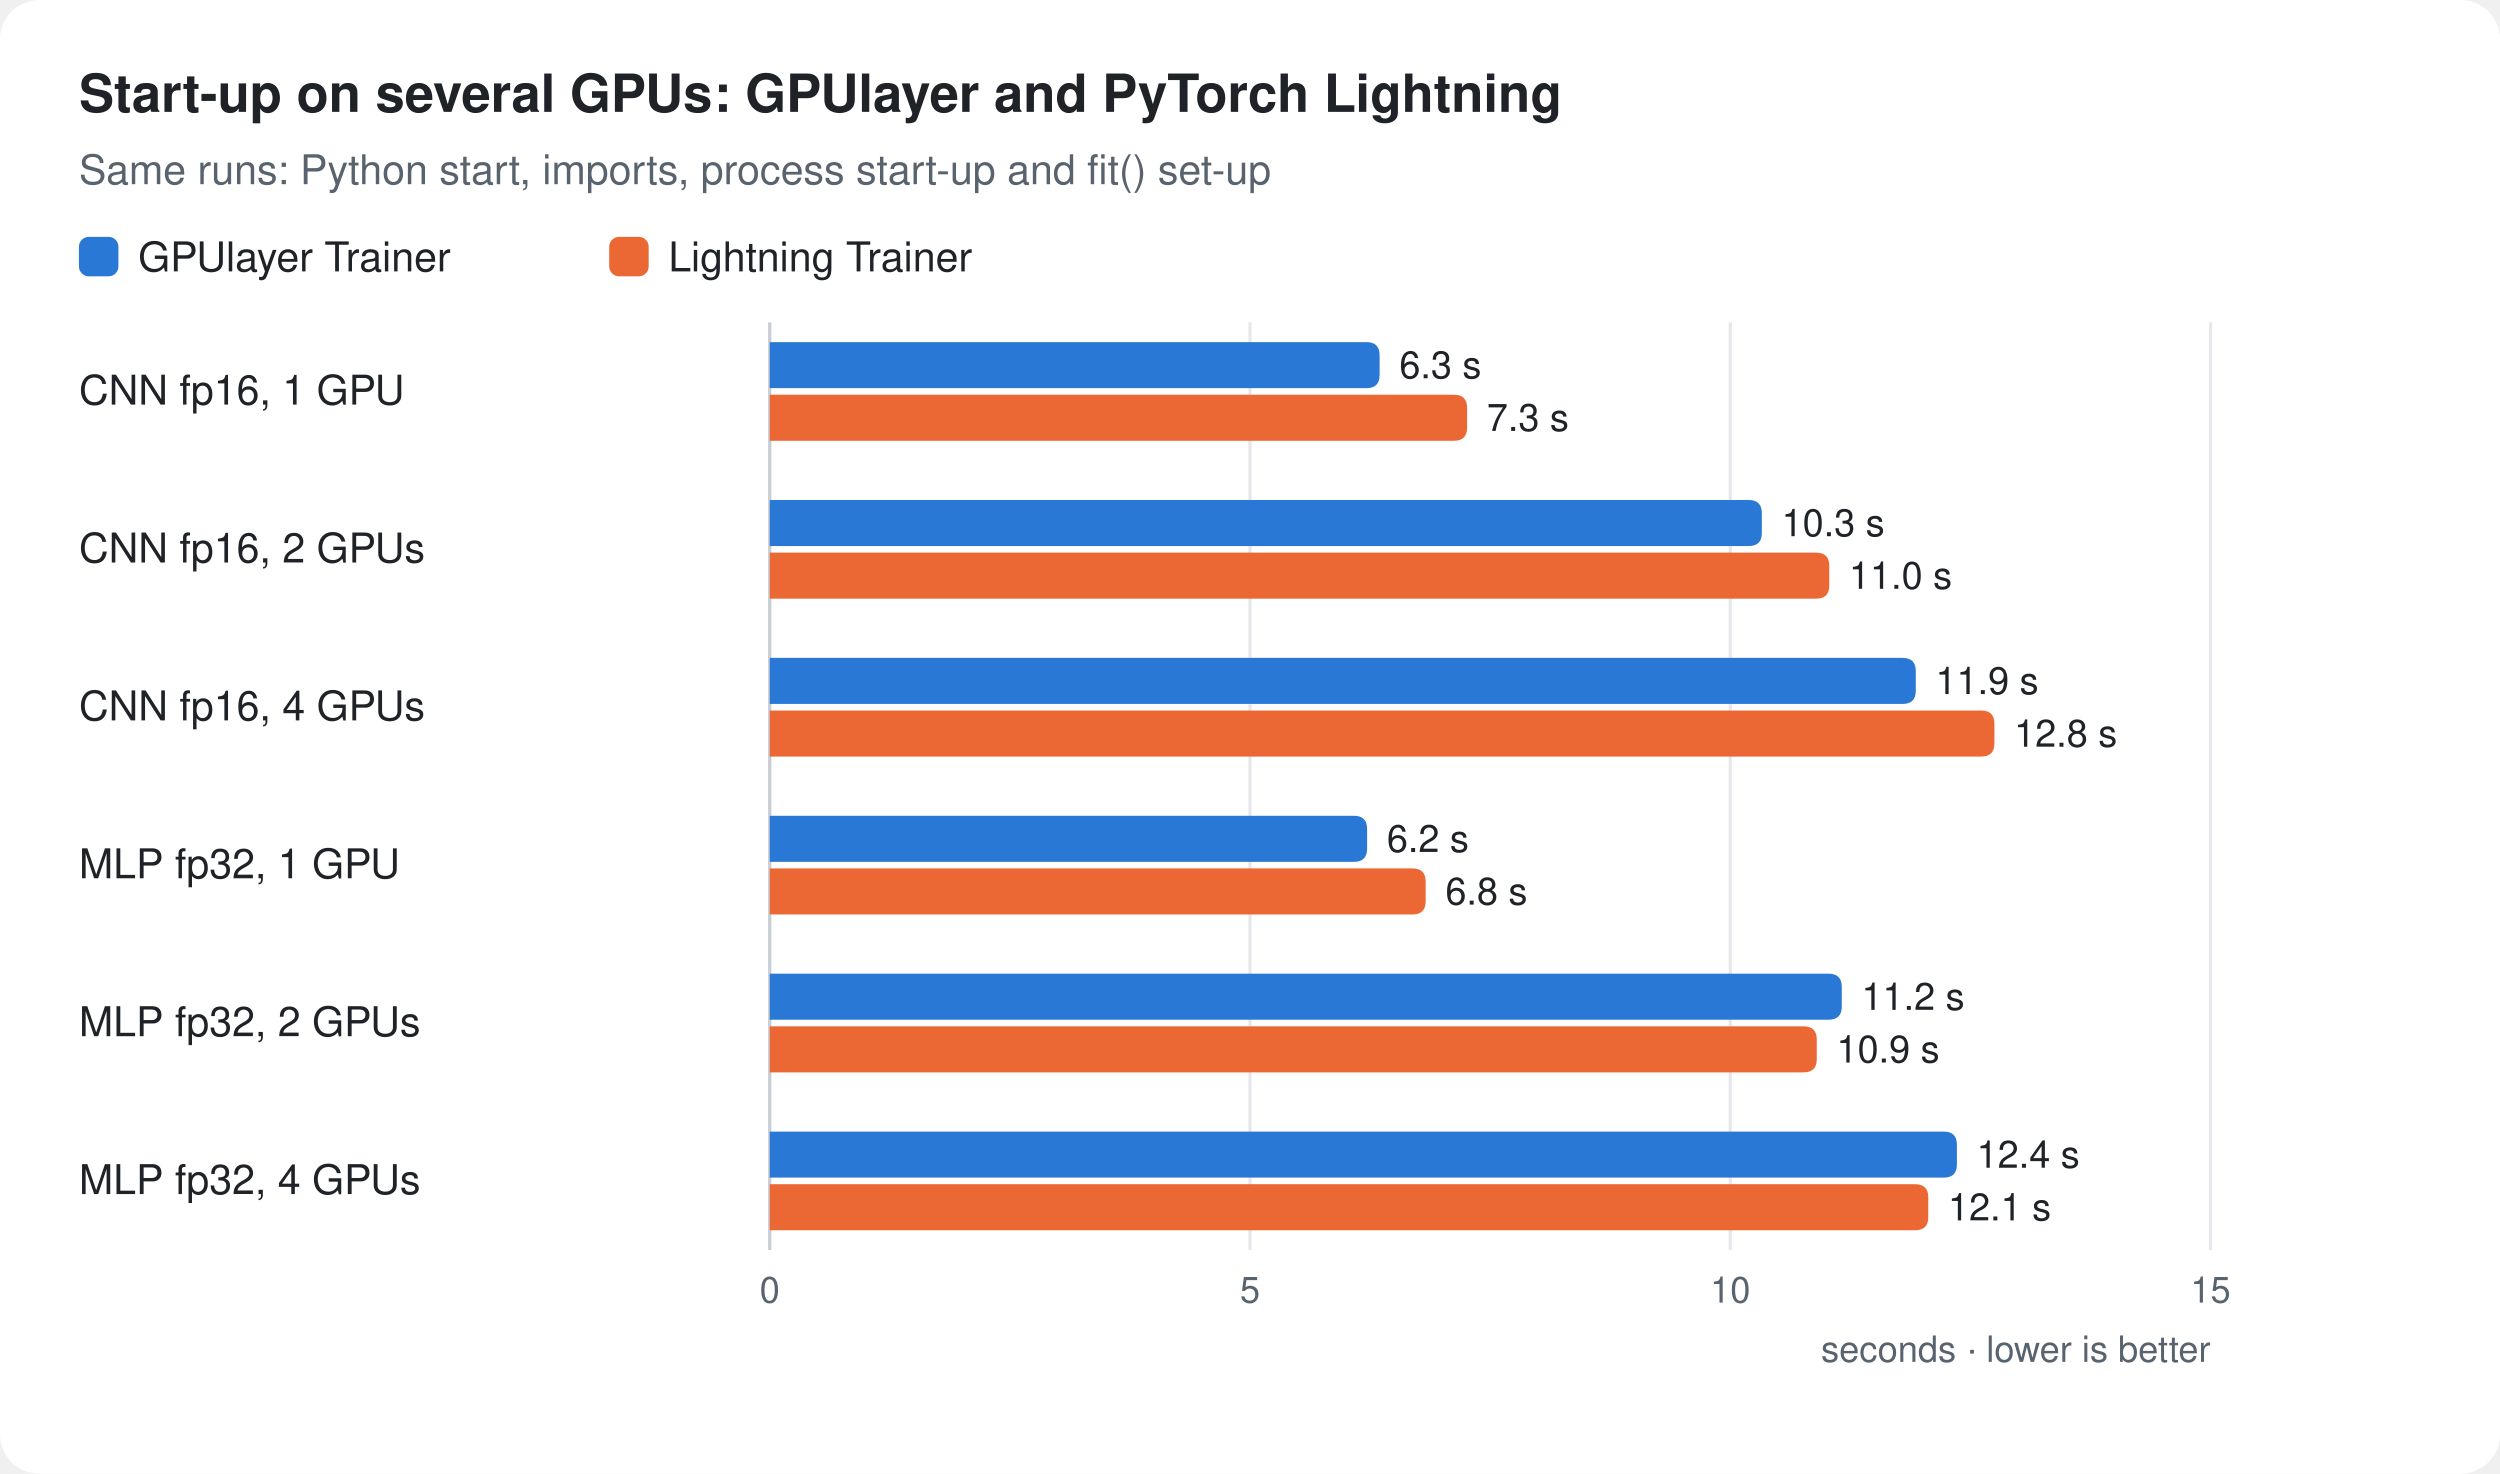
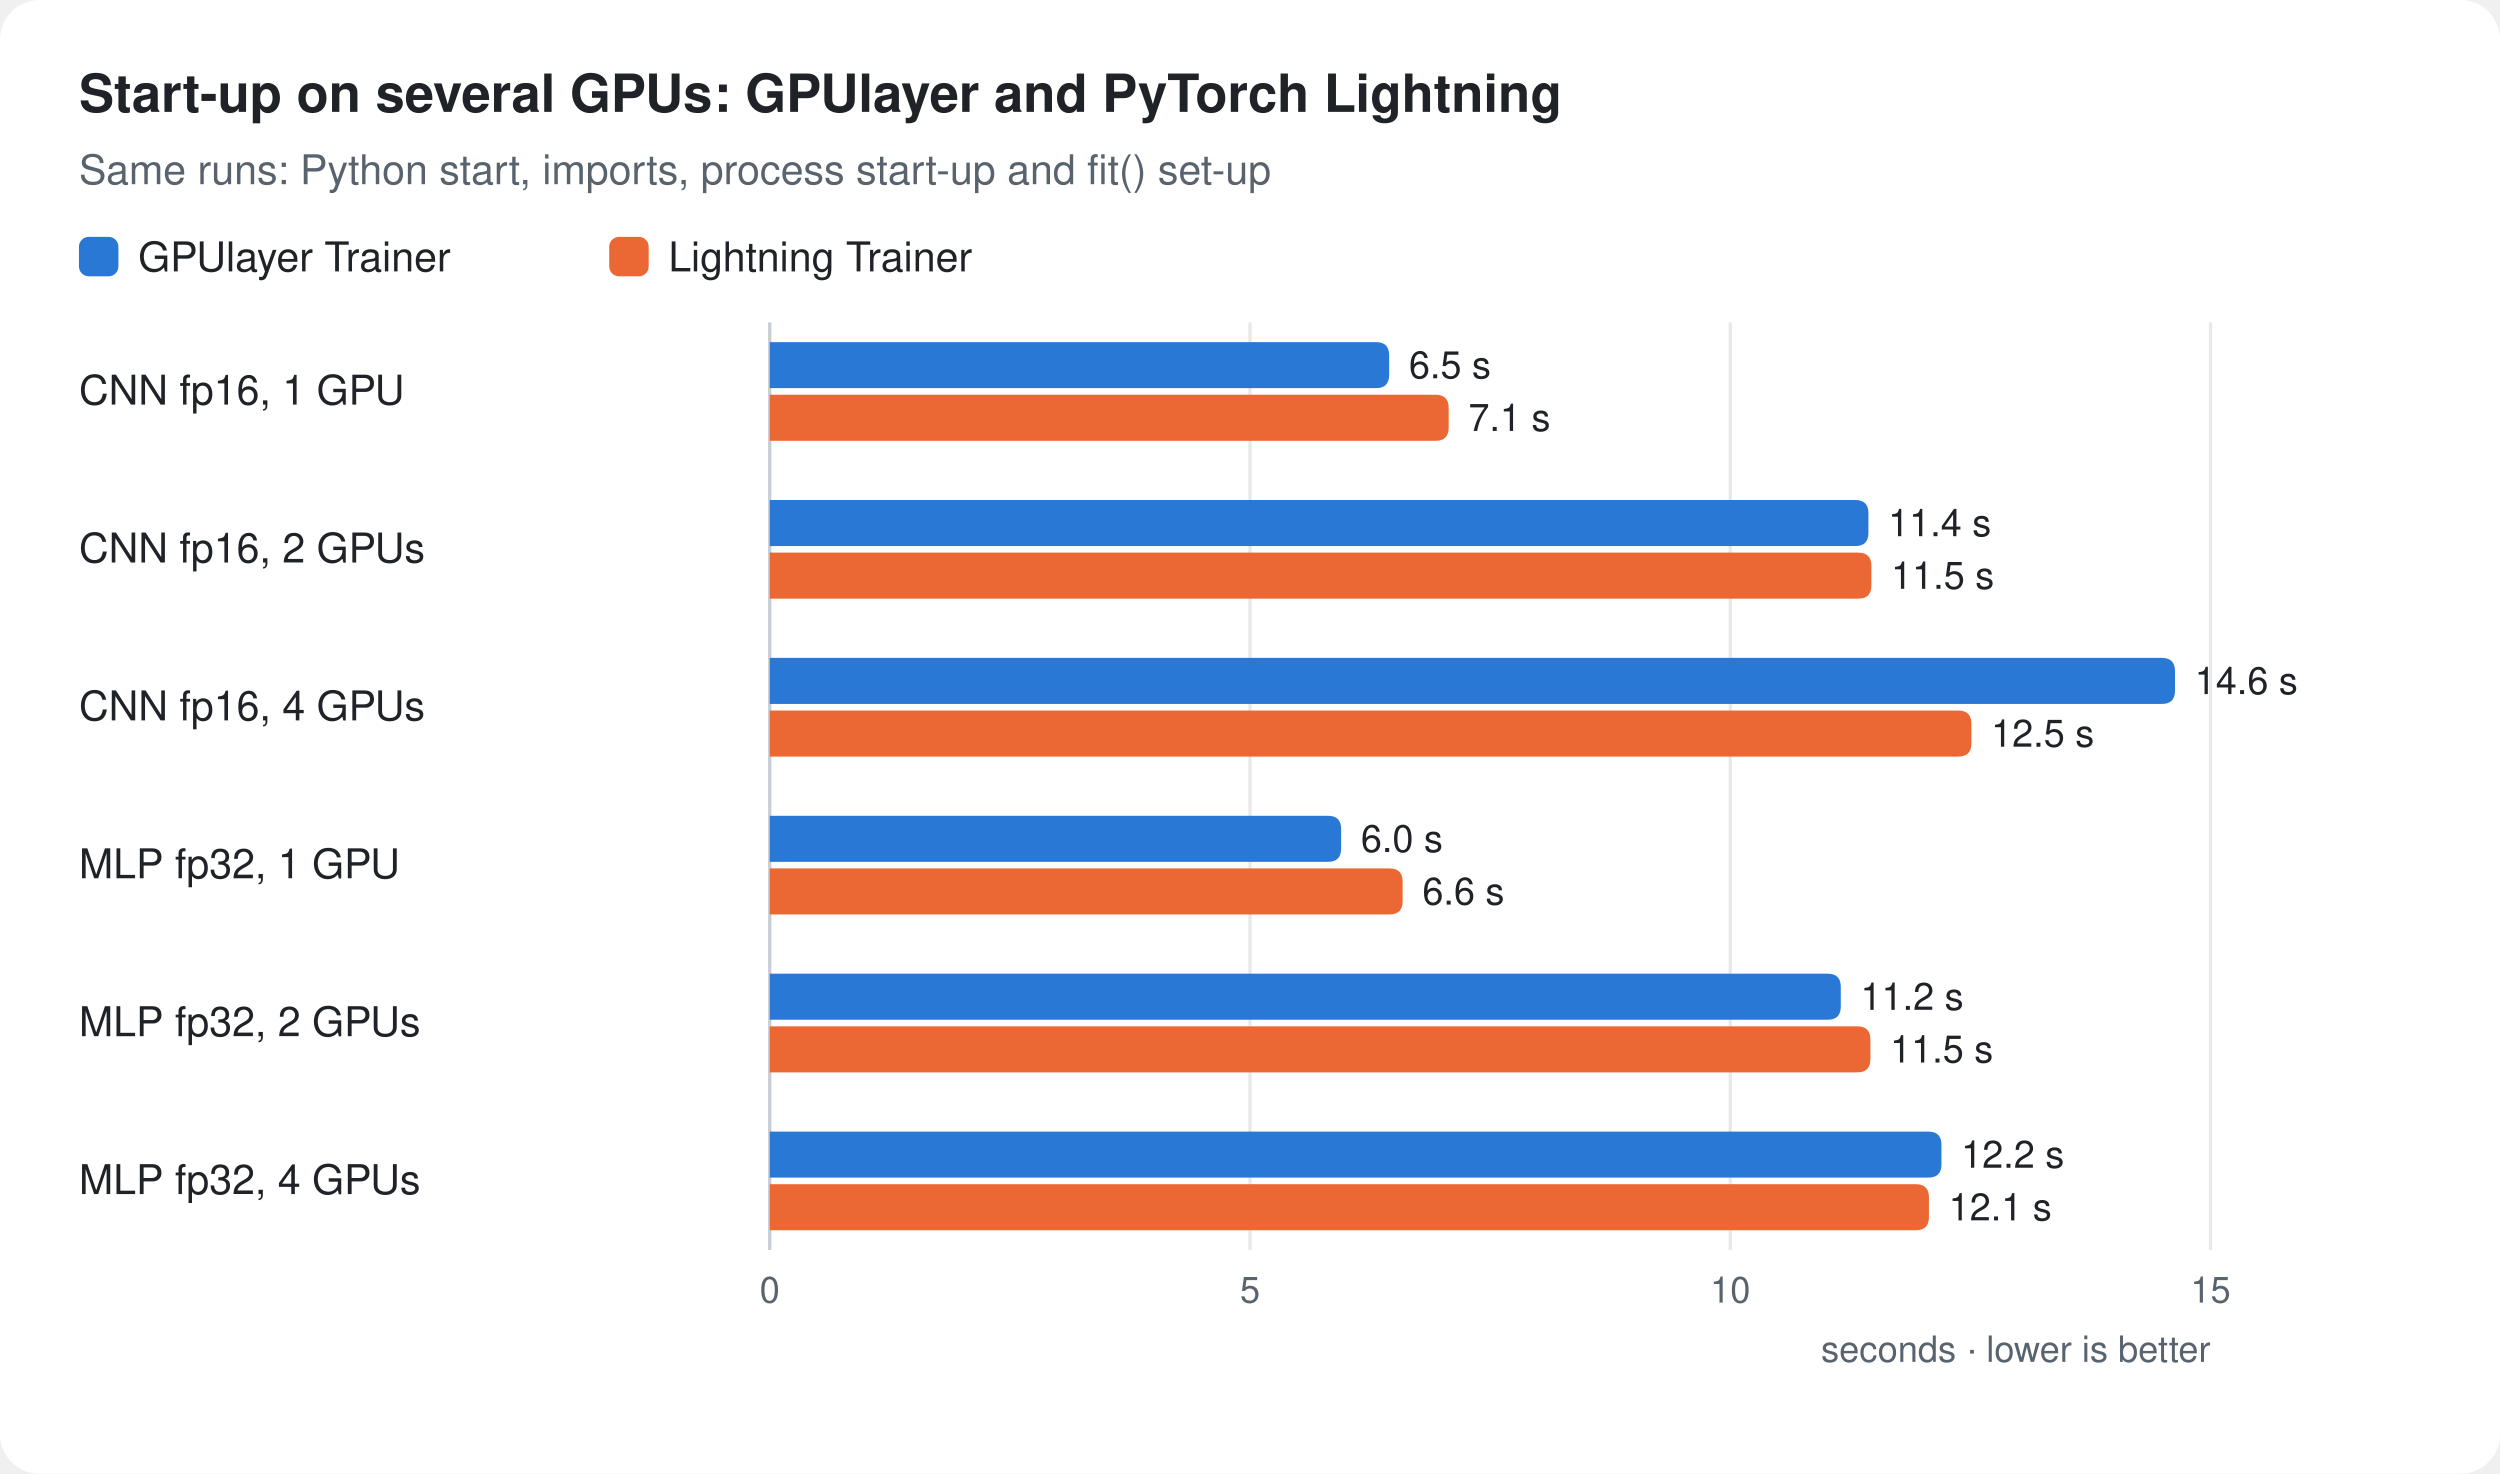
<svg xmlns="http://www.w3.org/2000/svg" viewBox="0 0 760 448" width="760" height="448" role="img" aria-label="Start-up on several GPUs: GPUlayer and PyTorch Lightning: Same runs: Python start, imports, process start-up and fit() set-up">
  <rect width="760" height="448" rx="12" fill="#ffffff" />
  <text x="24.0" y="34.0" font-family="-apple-system, 'Segoe UI', Helvetica, Arial, sans-serif" font-size="16" font-weight="600" fill="#1f2328" text-anchor="start">Start-up on several GPUs: GPUlayer and PyTorch Lightning</text>
  <text x="24.0" y="56.0" font-family="-apple-system, 'Segoe UI', Helvetica, Arial, sans-serif" font-size="12.5" font-weight="400" fill="#59636e" text-anchor="start">Same runs: Python start, imports, process start-up and fit() set-up</text>
  <rect x="24" y="72" width="12" height="12" rx="3" fill="#2a78d6" />
  <text x="42.0" y="82.5" font-family="-apple-system, 'Segoe UI', Helvetica, Arial, sans-serif" font-size="12.5" font-weight="400" fill="#1f2328" text-anchor="start">GPUlayer Trainer</text>
  <rect x="185.2" y="72" width="12" height="12" rx="3" fill="#eb6834" />
  <text x="203.2" y="82.5" font-family="-apple-system, 'Segoe UI', Helvetica, Arial, sans-serif" font-size="12.5" font-weight="400" fill="#1f2328" text-anchor="start">Lightning Trainer</text>
  <line x1="234.0" y1="98" x2="234.0" y2="380" stroke="#c9ced4" stroke-width="1" />
  <text x="234.0" y="396.0" font-family="-apple-system, 'Segoe UI', Helvetica, Arial, sans-serif" font-size="11" font-weight="400" fill="#59636e" text-anchor="middle">0</text>
  <line x1="380.0" y1="98" x2="380.0" y2="380" stroke="#e6e8eb" stroke-width="1" />
  <text x="380.0" y="396.0" font-family="-apple-system, 'Segoe UI', Helvetica, Arial, sans-serif" font-size="11" font-weight="400" fill="#59636e" text-anchor="middle">5</text>
  <line x1="526.0" y1="98" x2="526.0" y2="380" stroke="#e6e8eb" stroke-width="1" />
  <text x="526.0" y="396.0" font-family="-apple-system, 'Segoe UI', Helvetica, Arial, sans-serif" font-size="11" font-weight="400" fill="#59636e" text-anchor="middle">10</text>
  <line x1="672.0" y1="98" x2="672.0" y2="380" stroke="#e6e8eb" stroke-width="1" />
  <text x="672.0" y="396.0" font-family="-apple-system, 'Segoe UI', Helvetica, Arial, sans-serif" font-size="11" font-weight="400" fill="#59636e" text-anchor="middle">15</text>
  <text x="672.0" y="414.0" font-family="-apple-system, 'Segoe UI', Helvetica, Arial, sans-serif" font-size="11" font-weight="400" fill="#59636e" text-anchor="end">seconds · lower is better</text>
  <text x="24.0" y="123.0" font-family="-apple-system, 'Segoe UI', Helvetica, Arial, sans-serif" font-size="12.5" font-weight="400" fill="#1f2328" text-anchor="start">CNN fp16, 1 GPU</text>
-   <path d="M234.0 104.0H415.4Q419.4 104.0 419.4 108.0V114.0Q419.4 118.0 415.4 118.0H234.0Z" fill="#2a78d6" />
-   <text x="425.4" y="115.0" font-family="-apple-system, 'Segoe UI', Helvetica, Arial, sans-serif" font-size="11.5" font-weight="400" fill="#1f2328" text-anchor="start">6.3 s</text>
-   <path d="M234.0 120.0H442.0Q446.0 120.0 446.0 124.0V130.0Q446.0 134.0 442.0 134.0H234.0Z" fill="#eb6834" />
-   <text x="452.0" y="131.0" font-family="-apple-system, 'Segoe UI', Helvetica, Arial, sans-serif" font-size="11.5" font-weight="400" fill="#1f2328" text-anchor="start">7.3 s</text>
+   <path d="M234.0 104.0H418.3Q422.3 104.0 422.3 108.0V114.0Q422.3 118.0 418.3 118.0H234.0Z" fill="#2a78d6" />
+   <text x="428.3" y="115.0" font-family="-apple-system, 'Segoe UI', Helvetica, Arial, sans-serif" font-size="11.5" font-weight="400" fill="#1f2328" text-anchor="start">6.5 s</text>
+   <path d="M234.0 120.0H436.4Q440.4 120.0 440.4 124.0V130.0Q440.4 134.0 436.4 134.0H234.0Z" fill="#eb6834" />
+   <text x="446.4" y="131.0" font-family="-apple-system, 'Segoe UI', Helvetica, Arial, sans-serif" font-size="11.5" font-weight="400" fill="#1f2328" text-anchor="start">7.1 s</text>
  <text x="24.0" y="171.0" font-family="-apple-system, 'Segoe UI', Helvetica, Arial, sans-serif" font-size="12.5" font-weight="400" fill="#1f2328" text-anchor="start">CNN fp16, 2 GPUs</text>
-   <path d="M234.0 152.0H531.6Q535.6 152.0 535.6 156.0V162.0Q535.6 166.0 531.6 166.0H234.0Z" fill="#2a78d6" />
-   <text x="541.6" y="163.0" font-family="-apple-system, 'Segoe UI', Helvetica, Arial, sans-serif" font-size="11.5" font-weight="400" fill="#1f2328" text-anchor="start">10.3 s</text>
-   <path d="M234.0 168.0H552.1Q556.1 168.0 556.1 172.0V178.0Q556.1 182.0 552.1 182.0H234.0Z" fill="#eb6834" />
-   <text x="562.1" y="179.0" font-family="-apple-system, 'Segoe UI', Helvetica, Arial, sans-serif" font-size="11.5" font-weight="400" fill="#1f2328" text-anchor="start">11.0 s</text>
+   <path d="M234.0 152.0H564.0Q568.0 152.0 568.0 156.0V162.0Q568.0 166.0 564.0 166.0H234.0Z" fill="#2a78d6" />
+   <text x="574.0" y="163.0" font-family="-apple-system, 'Segoe UI', Helvetica, Arial, sans-serif" font-size="11.5" font-weight="400" fill="#1f2328" text-anchor="start">11.4 s</text>
+   <path d="M234.0 168.0H564.9Q568.9 168.0 568.9 172.0V178.0Q568.9 182.0 564.9 182.0H234.0Z" fill="#eb6834" />
+   <text x="574.9" y="179.0" font-family="-apple-system, 'Segoe UI', Helvetica, Arial, sans-serif" font-size="11.5" font-weight="400" fill="#1f2328" text-anchor="start">11.5 s</text>
  <text x="24.0" y="219.0" font-family="-apple-system, 'Segoe UI', Helvetica, Arial, sans-serif" font-size="12.5" font-weight="400" fill="#1f2328" text-anchor="start">CNN fp16, 4 GPUs</text>
-   <path d="M234.0 200.0H578.4Q582.4 200.0 582.4 204.0V210.0Q582.4 214.0 578.4 214.0H234.0Z" fill="#2a78d6" />
-   <text x="588.4" y="211.0" font-family="-apple-system, 'Segoe UI', Helvetica, Arial, sans-serif" font-size="11.5" font-weight="400" fill="#1f2328" text-anchor="start">11.9 s</text>
-   <path d="M234.0 216.0H602.3Q606.3 216.0 606.3 220.0V226.0Q606.3 230.0 602.3 230.0H234.0Z" fill="#eb6834" />
-   <text x="612.3" y="227.0" font-family="-apple-system, 'Segoe UI', Helvetica, Arial, sans-serif" font-size="11.5" font-weight="400" fill="#1f2328" text-anchor="start">12.8 s</text>
+   <path d="M234.0 200.0H657.2Q661.2 200.0 661.2 204.0V210.0Q661.2 214.0 657.2 214.0H234.0Z" fill="#2a78d6" />
+   <text x="667.2" y="211.0" font-family="-apple-system, 'Segoe UI', Helvetica, Arial, sans-serif" font-size="11.5" font-weight="400" fill="#1f2328" text-anchor="start">14.6 s</text>
+   <path d="M234.0 216.0H595.3Q599.3 216.0 599.3 220.0V226.0Q599.3 230.0 595.3 230.0H234.0Z" fill="#eb6834" />
+   <text x="605.3" y="227.0" font-family="-apple-system, 'Segoe UI', Helvetica, Arial, sans-serif" font-size="11.5" font-weight="400" fill="#1f2328" text-anchor="start">12.5 s</text>
  <text x="24.0" y="267.0" font-family="-apple-system, 'Segoe UI', Helvetica, Arial, sans-serif" font-size="12.5" font-weight="400" fill="#1f2328" text-anchor="start">MLP fp32, 1 GPU</text>
-   <path d="M234.0 248.0H411.6Q415.6 248.0 415.6 252.0V258.0Q415.6 262.0 411.6 262.0H234.0Z" fill="#2a78d6" />
-   <text x="421.6" y="259.0" font-family="-apple-system, 'Segoe UI', Helvetica, Arial, sans-serif" font-size="11.5" font-weight="400" fill="#1f2328" text-anchor="start">6.2 s</text>
-   <path d="M234.0 264.0H429.4Q433.4 264.0 433.4 268.0V274.0Q433.4 278.0 429.4 278.0H234.0Z" fill="#eb6834" />
-   <text x="439.4" y="275.0" font-family="-apple-system, 'Segoe UI', Helvetica, Arial, sans-serif" font-size="11.5" font-weight="400" fill="#1f2328" text-anchor="start">6.8 s</text>
+   <path d="M234.0 248.0H403.7Q407.7 248.0 407.7 252.0V258.0Q407.7 262.0 403.7 262.0H234.0Z" fill="#2a78d6" />
+   <text x="413.7" y="259.0" font-family="-apple-system, 'Segoe UI', Helvetica, Arial, sans-serif" font-size="11.5" font-weight="400" fill="#1f2328" text-anchor="start">6.0 s</text>
+   <path d="M234.0 264.0H422.4Q426.4 264.0 426.4 268.0V274.0Q426.4 278.0 422.4 278.0H234.0Z" fill="#eb6834" />
+   <text x="432.4" y="275.0" font-family="-apple-system, 'Segoe UI', Helvetica, Arial, sans-serif" font-size="11.5" font-weight="400" fill="#1f2328" text-anchor="start">6.6 s</text>
  <text x="24.0" y="315.0" font-family="-apple-system, 'Segoe UI', Helvetica, Arial, sans-serif" font-size="12.5" font-weight="400" fill="#1f2328" text-anchor="start">MLP fp32, 2 GPUs</text>
-   <path d="M234.0 296.0H555.9Q559.9 296.0 559.9 300.0V306.0Q559.9 310.0 555.9 310.0H234.0Z" fill="#2a78d6" />
-   <text x="565.9" y="307.0" font-family="-apple-system, 'Segoe UI', Helvetica, Arial, sans-serif" font-size="11.5" font-weight="400" fill="#1f2328" text-anchor="start">11.2 s</text>
-   <path d="M234.0 312.0H548.3Q552.3 312.0 552.3 316.0V322.0Q552.3 326.0 548.3 326.0H234.0Z" fill="#eb6834" />
-   <text x="558.3" y="323.0" font-family="-apple-system, 'Segoe UI', Helvetica, Arial, sans-serif" font-size="11.5" font-weight="400" fill="#1f2328" text-anchor="start">10.9 s</text>
+   <path d="M234.0 296.0H555.6Q559.6 296.0 559.6 300.0V306.0Q559.6 310.0 555.6 310.0H234.0Z" fill="#2a78d6" />
+   <text x="565.6" y="307.0" font-family="-apple-system, 'Segoe UI', Helvetica, Arial, sans-serif" font-size="11.5" font-weight="400" fill="#1f2328" text-anchor="start">11.2 s</text>
+   <path d="M234.0 312.0H564.6Q568.6 312.0 568.6 316.0V322.0Q568.6 326.0 564.6 326.0H234.0Z" fill="#eb6834" />
+   <text x="574.6" y="323.0" font-family="-apple-system, 'Segoe UI', Helvetica, Arial, sans-serif" font-size="11.5" font-weight="400" fill="#1f2328" text-anchor="start">11.5 s</text>
  <text x="24.0" y="363.0" font-family="-apple-system, 'Segoe UI', Helvetica, Arial, sans-serif" font-size="12.5" font-weight="400" fill="#1f2328" text-anchor="start">MLP fp32, 4 GPUs</text>
-   <path d="M234.0 344.0H590.9Q594.9 344.0 594.9 348.0V354.0Q594.9 358.0 590.9 358.0H234.0Z" fill="#2a78d6" />
-   <text x="600.9" y="355.0" font-family="-apple-system, 'Segoe UI', Helvetica, Arial, sans-serif" font-size="11.5" font-weight="400" fill="#1f2328" text-anchor="start">12.4 s</text>
-   <path d="M234.0 360.0H582.2Q586.2 360.0 586.2 364.0V370.0Q586.2 374.0 582.2 374.0H234.0Z" fill="#eb6834" />
-   <text x="592.2" y="371.0" font-family="-apple-system, 'Segoe UI', Helvetica, Arial, sans-serif" font-size="11.5" font-weight="400" fill="#1f2328" text-anchor="start">12.1 s</text>
+   <path d="M234.0 344.0H586.2Q590.2 344.0 590.2 348.0V354.0Q590.2 358.0 586.2 358.0H234.0Z" fill="#2a78d6" />
+   <text x="596.2" y="355.0" font-family="-apple-system, 'Segoe UI', Helvetica, Arial, sans-serif" font-size="11.5" font-weight="400" fill="#1f2328" text-anchor="start">12.2 s</text>
+   <path d="M234.0 360.0H582.4Q586.4 360.0 586.4 364.0V370.0Q586.4 374.0 582.4 374.0H234.0Z" fill="#eb6834" />
+   <text x="592.4" y="371.0" font-family="-apple-system, 'Segoe UI', Helvetica, Arial, sans-serif" font-size="11.5" font-weight="400" fill="#1f2328" text-anchor="start">12.1 s</text>
</svg>
